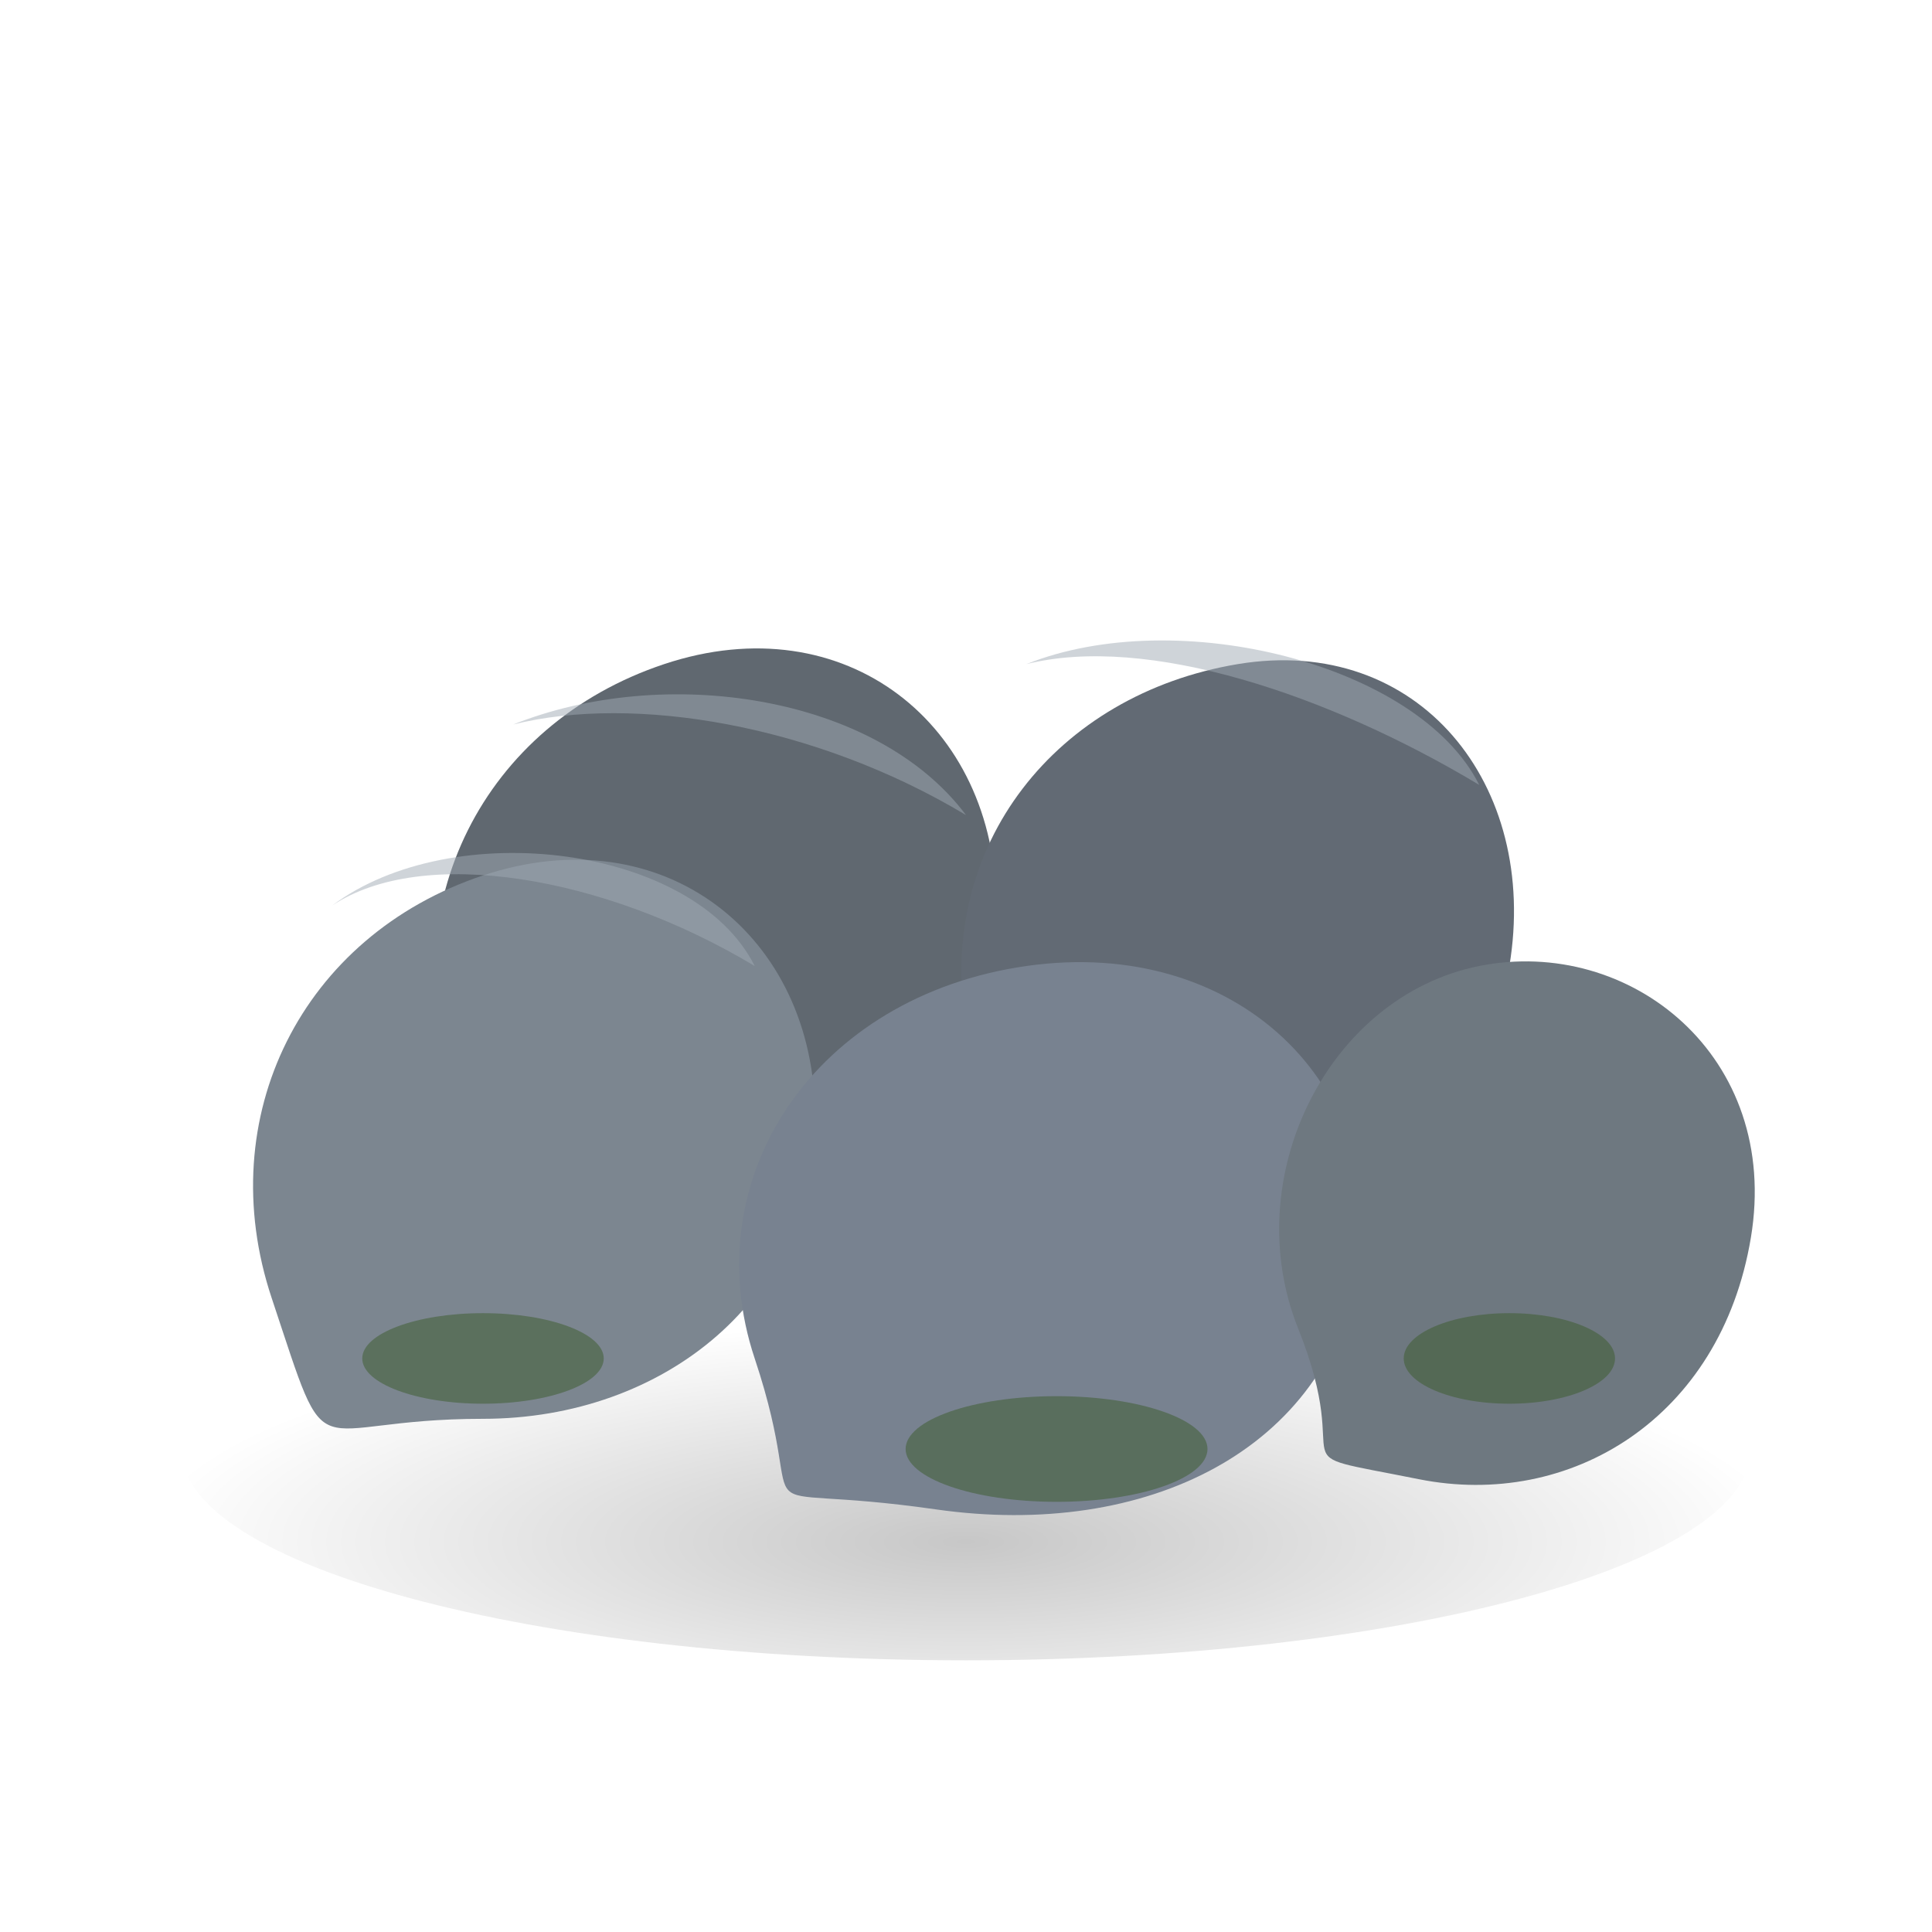
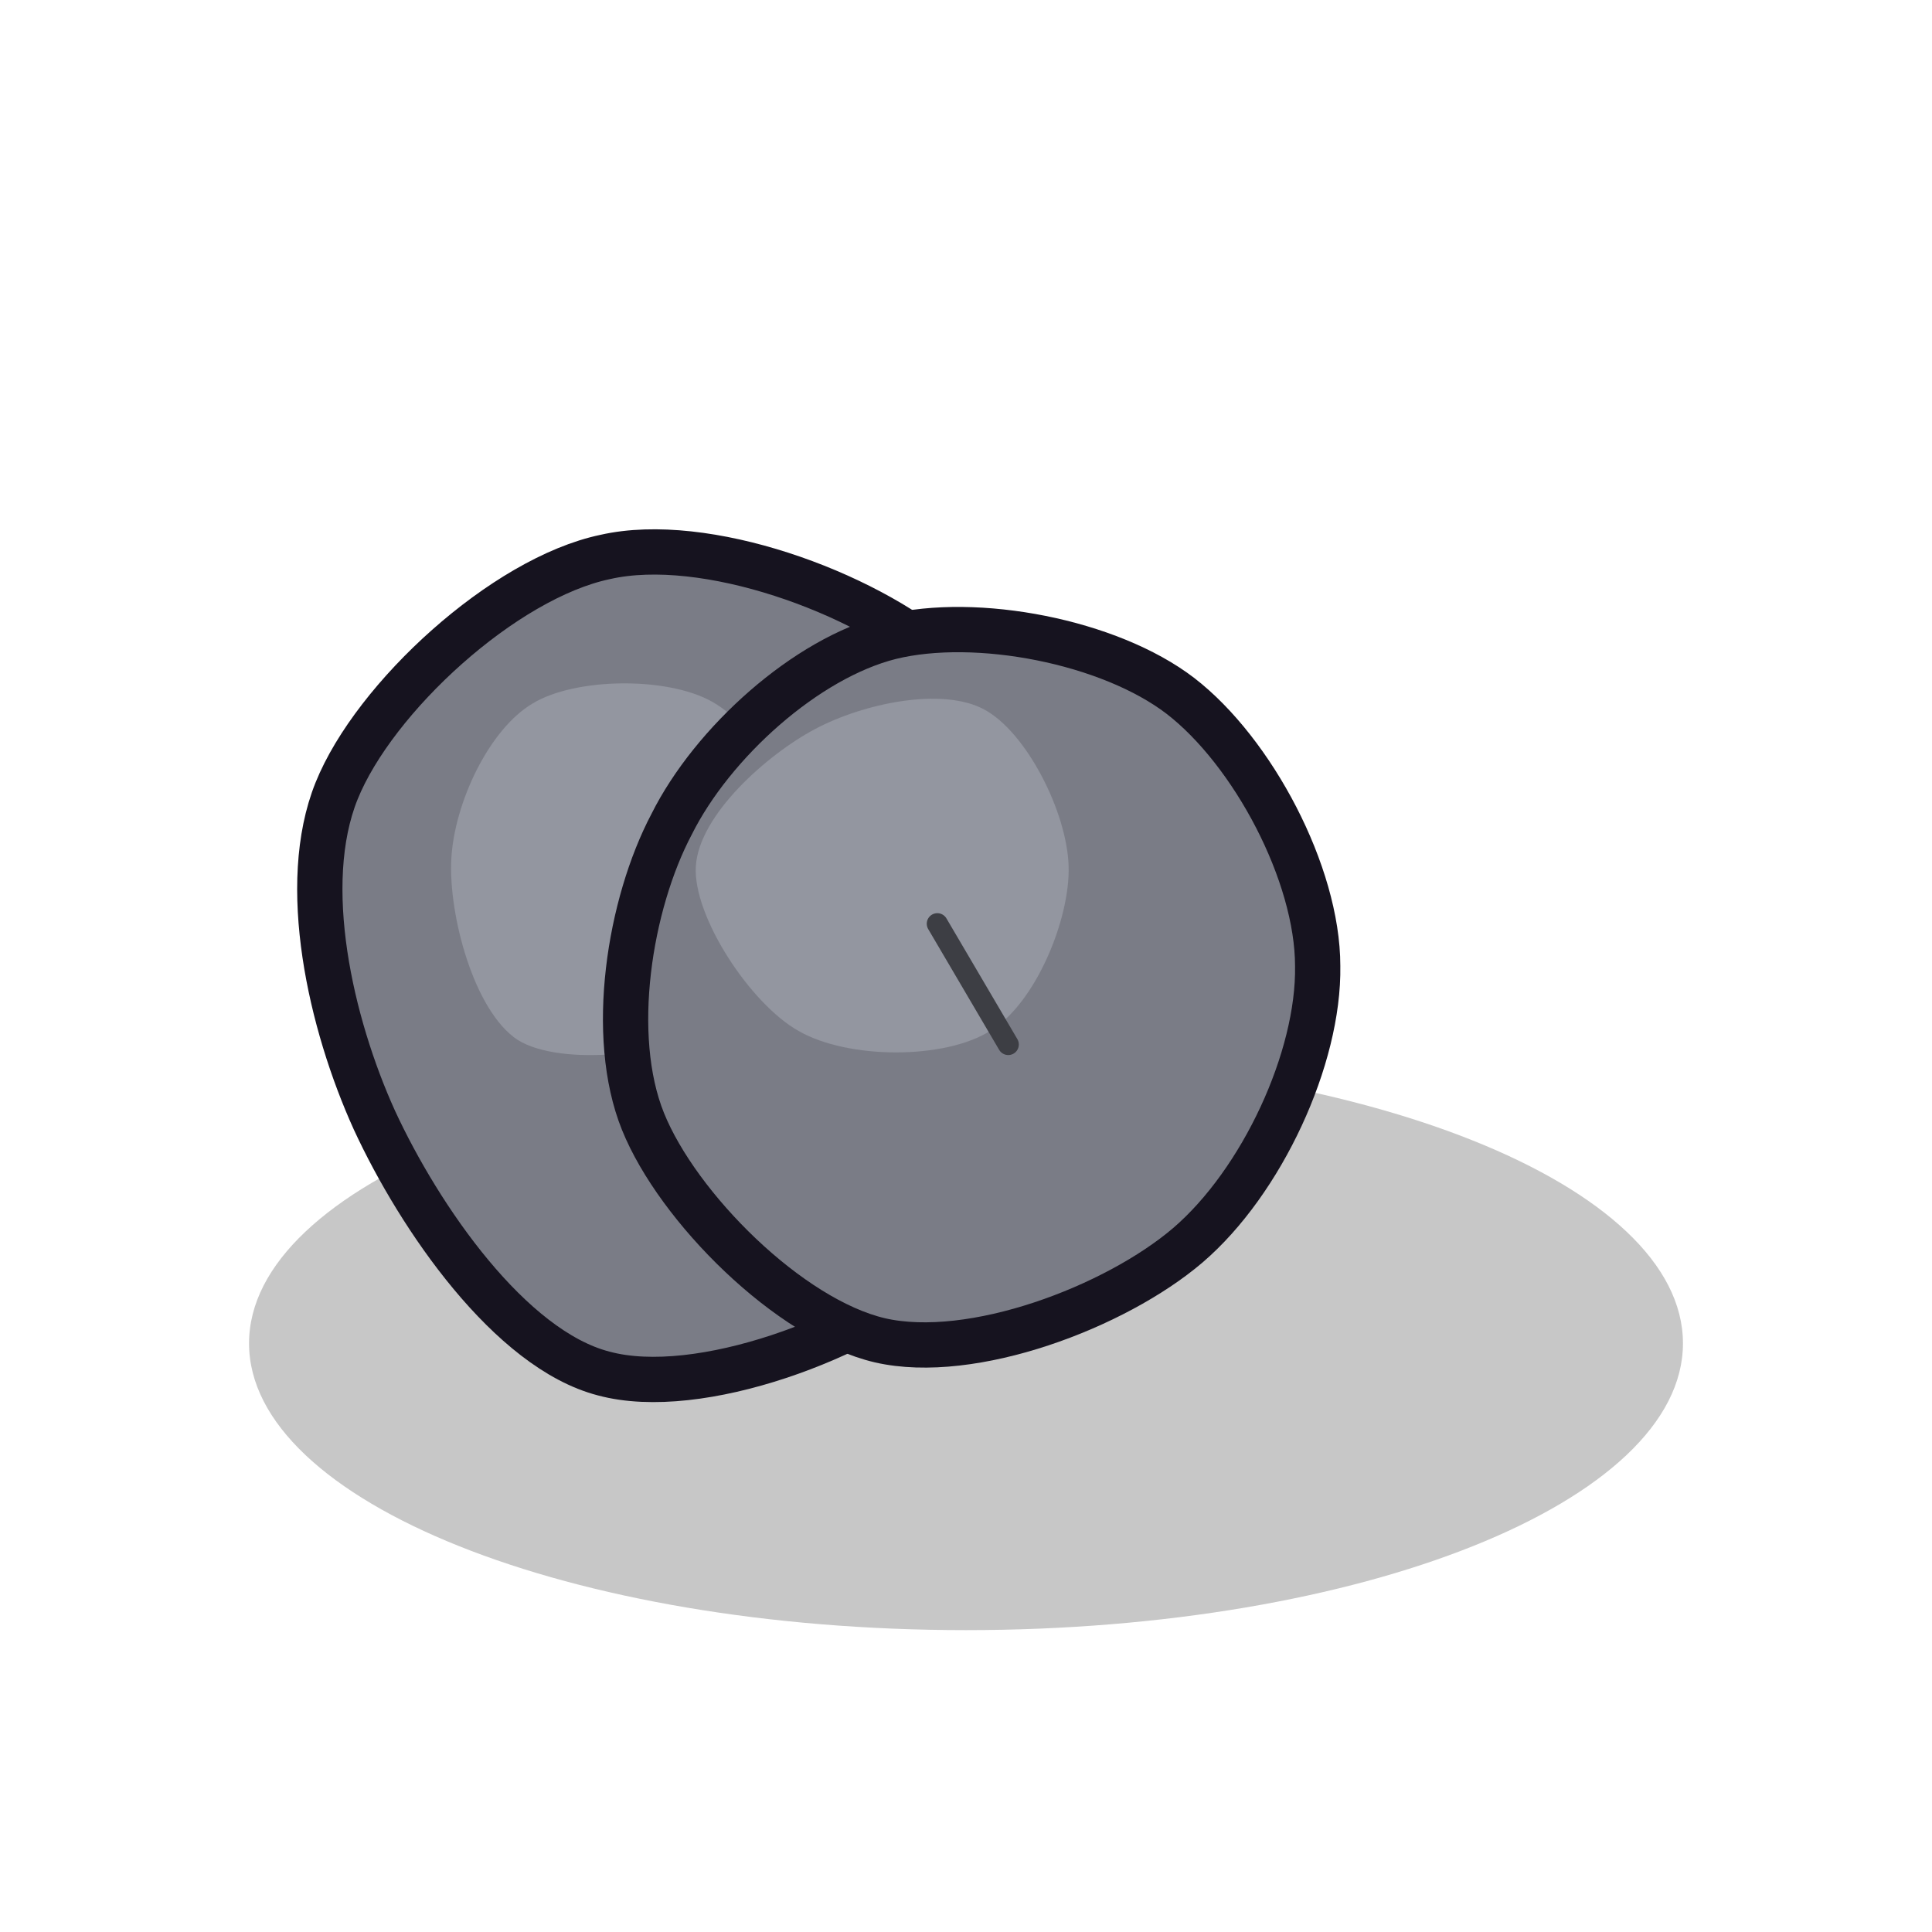
<svg xmlns="http://www.w3.org/2000/svg" width="128" height="128" viewBox="0 0 128 128">
-   <defs>
-     <radialGradient id="shadow" cx="50%" cy="72%" r="52%">
-       <stop offset="0%" stop-color="#000" stop-opacity="0.22" />
-       <stop offset="100%" stop-color="#000" stop-opacity="0" />
-     </radialGradient>
-   </defs>
-   <ellipse cx="64" cy="96" rx="52" ry="14" fill="url(#shadow)" />
-   <g>
-     <path d="M30 72 C26 60 32 48 44 44 C56 40 66 48 66 60 C66 72 56 80 44 80 C32 80 34 84 30 72Z" fill="#606870" />
-     <path d="M64 68 C62 56 70 46 82 44 C94 42 102 52 100 64 C98 76 88 82 76 80 C64 78 66 80 64 68Z" fill="#626a74" />
-     <path d="M18 86 C14 74 20 62 32 58 C44 54 54 62 54 74 C54 86 44 94 32 94 C20 94 22 98 18 86Z" fill="#7c8690" />
-     <path d="M50 90 C46 78 54 66 68 64 C82 62 92 72 90 84 C88 96 76 102 62 100 C48 98 54 102 50 90Z" fill="#788290" />
-     <path d="M86 88 C82 78 88 66 98 64 C108 62 118 70 116 82 C114 94 104 100 94 98 C84 96 90 98 86 88Z" fill="#6e7880" />
-   </g>
-   <g fill="#a0aaB4" opacity="0.5">
-     <path d="M34 48 C44 44 58 46 64 54 C54 48 42 46 34 48Z" />
-     <path d="M68 44 C78 40 94 44 98 52 C88 46 76 42 68 44Z" />
-     <path d="M22 60 C30 54 46 56 50 64 C40 58 28 56 22 60Z" />
-   </g>
-   <g fill="#3a5a2a" opacity="0.5">
-     <ellipse cx="32" cy="90" rx="8" ry="3" />
-     <ellipse cx="70" cy="96" rx="10" ry="3.5" />
-     <ellipse cx="100" cy="90" rx="7" ry="3" />
-   </g>
+   <ellipse cx="64.0" cy="89.0" rx="47.5" ry="19.0" fill="#000000" opacity="0.22" />
+   <path d="M 70.9 63.9 C 70.9 70.6, 67.5 79.6, 62.3 84.1 C 57.2 88.6, 46.3 92.7, 40.0 91.0 C 33.8 89.4, 27.8 80.7, 24.8 74.2 C 21.9 67.8, 19.8 58.6, 22.3 52.4 C 24.8 46.2, 33.4 38.3, 40.1 36.9 C 46.7 35.4, 57.2 39.2, 62.4 43.7 C 67.5 48.2, 70.9 57.2, 70.9 63.9 Z" fill="#7a7c86" stroke="#16131f" stroke-width="3" stroke-linejoin="round" />
+   <path d="M 53.3 56.9 C 53.3 60.5, 50.7 65.9, 47.6 67.9 C 44.4 69.9, 37.2 70.7, 34.3 68.9 C 31.4 67.0, 29.7 60.6, 29.9 56.9 C 30.1 53.2, 32.4 48.3, 35.3 46.6 C 38.1 44.9, 44.2 44.8, 47.2 46.5 C 50.2 48.2, 53.2 53.3, 53.3 56.9 Z" fill="#a3a6b0" opacity="0.6" />
+   <line x1="44.2" y1="60.9" x2="49.2" y2="69.4" stroke="#3d3e44" stroke-width="1.4" stroke-linecap="round" />
+   <path d="M 87.3 64.0 C 87.4 70.1, 83.6 78.3, 78.7 82.5 C 73.9 86.6, 64.4 90.2, 58.3 88.8 C 52.3 87.4, 44.9 80.0, 42.6 74.3 C 40.3 68.6, 41.7 59.9, 44.5 54.6 C 47.2 49.2, 53.4 43.6, 59.0 42.2 C 64.7 40.8, 73.5 42.5, 78.2 46.1 C 83.0 49.8, 87.3 57.9, 87.3 64.0 Z" fill="#7a7c86" stroke="#16131f" stroke-width="3" stroke-linejoin="round" />
+   <path d="M 70.8 57.4 C 70.9 60.9, 68.6 66.5, 65.6 68.3 C 62.6 70.2, 56.2 70.2, 52.9 68.3 C 49.7 66.5, 45.9 60.7, 46.1 57.4 C 46.3 54.0, 50.8 50.0, 54.0 48.3 C 57.2 46.6, 62.4 45.5, 65.2 47.0 C 68.0 48.5, 70.7 53.8, 70.8 57.4 Z" fill="#a3a6b0" opacity="0.6" />
+   <line x1="62.1" y1="61.2" x2="66.8" y2="69.2" stroke="#3d3e44" stroke-width="1.4" stroke-linecap="round" />
</svg>
